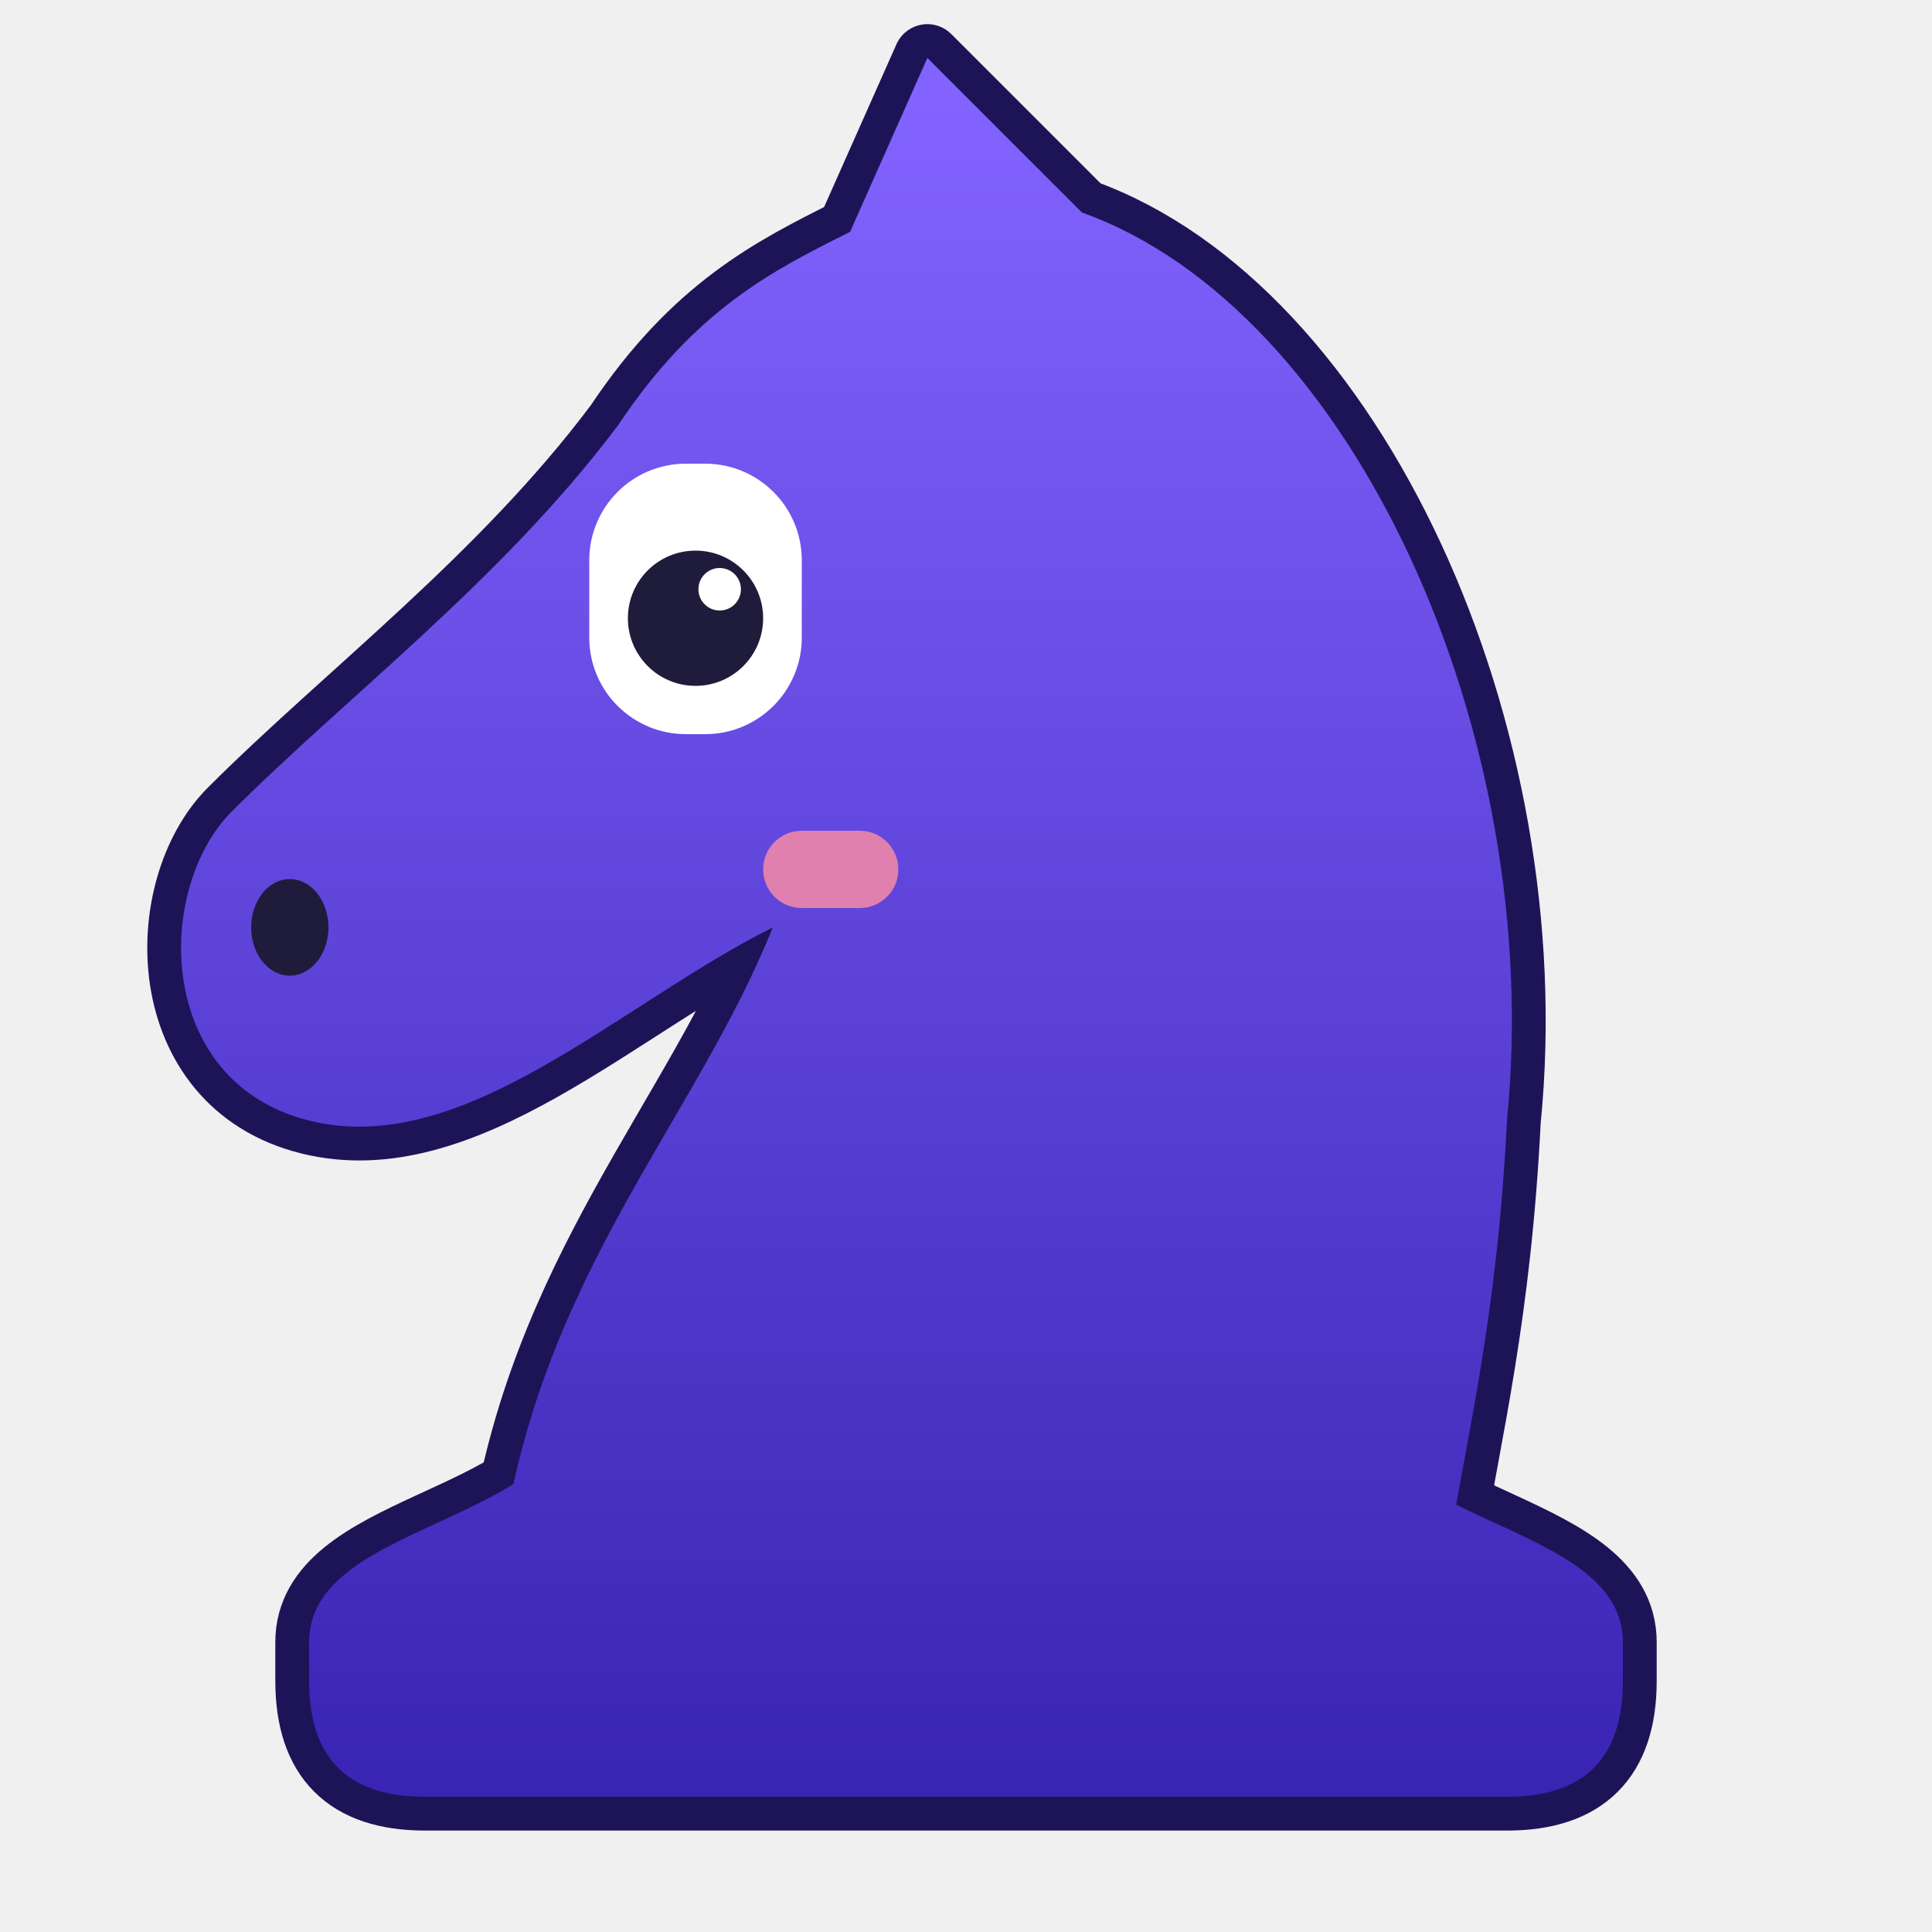
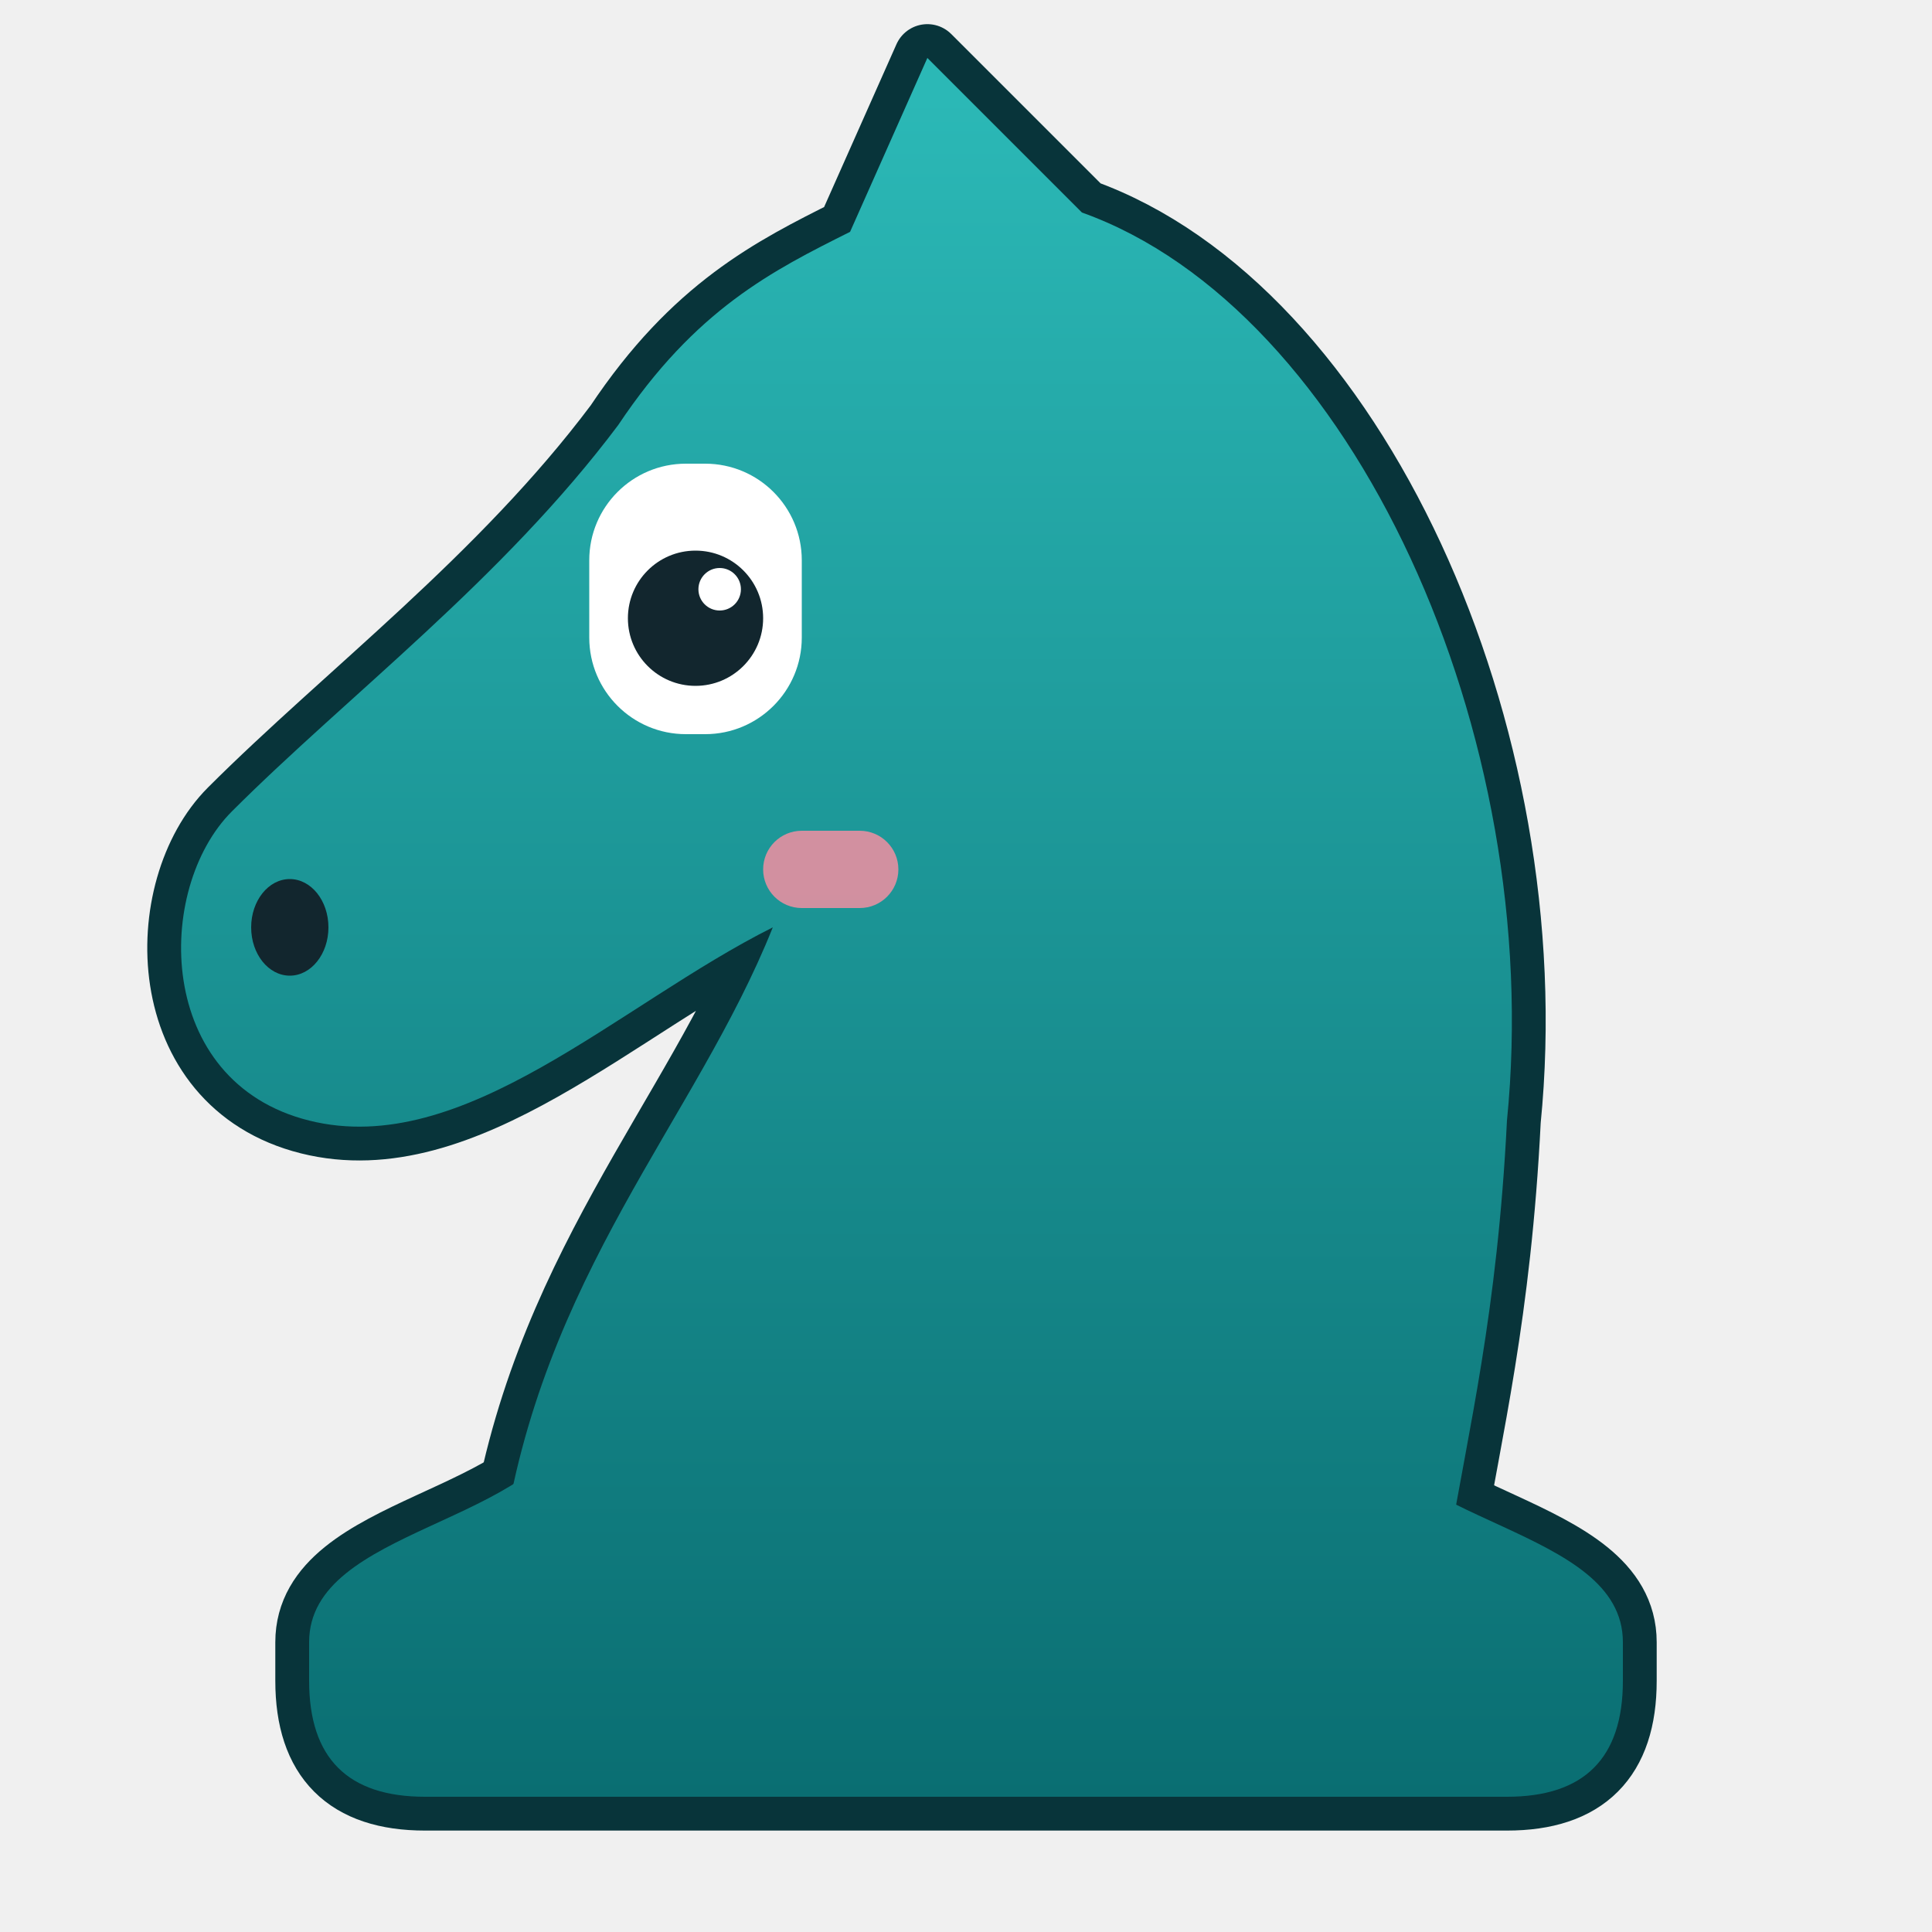
<svg xmlns="http://www.w3.org/2000/svg" xmlns:xlink="http://www.w3.org/1999/xlink" viewBox="0 0 200 200" width="100" height="100">
  <defs>
    <g id="sbn">
      <path d="M60 146 C56 158 32 158 32 170 V174 Q32 186 44 186 H156 Q168 186 168 174 V170 C168 158 144 158 140 146Z" />
      <path d="M52 160 C56 132 72 116 80 96 C64 104 48 120 32 116 C16 112 16 92 24 84 C36 72 52 60 64 44 C72 32 80 28 88 24 L96 6 L112 22 C140 32 160 76 156 116 C155 136 152 148 150 160Z" />
    </g>
    <linearGradient id="gbn" gradientUnits="userSpaceOnUse" x1="0" y1="10" x2="0" y2="186">
-       <stop offset="0" stop-color="#8263ff" />
-       <stop offset="1" stop-color="#3a24b4" />
+       <stop offset="0" stop-color="#2bb8b6" />
+       <stop offset="1" stop-color="#0a6e72" />
    </linearGradient>
    <radialGradient id="lbn" cx="0.32" cy="0.2" r="0.62">
      <stop offset="0" stop-color="#fff" stop-opacity="0.34" />
      <stop offset="1" stop-color="#fff" stop-opacity="0" />
    </radialGradient>
    <linearGradient id="dbn" gradientUnits="userSpaceOnUse" x1="0" y1="140" x2="0" y2="186">
-       <stop offset="0" stop-color="#1f1b3a" stop-opacity="0" />
-       <stop offset="1" stop-color="#1f1b3a" stop-opacity="0.16" />
+       <stop offset="0" stop-color="#12262e" stop-opacity="0" />
+       <stop offset="1" stop-color="#12262e" stop-opacity="0.16" />
    </linearGradient>
    <clipPath id="cbn">
      <use xlink:href="#sbn" />
    </clipPath>
  </defs>
-   <use xlink:href="#sbn" fill="#1d1458" stroke="#1d1458" stroke-width="7" stroke-linejoin="round" />
+   <use xlink:href="#sbn" fill="#08343a" stroke="#08343a" stroke-width="7" stroke-linejoin="round" />
  <use xlink:href="#sbn" fill="url(#gbn)" />
  <g clip-path="url(#cbn)">
    <rect width="200" height="200" fill="url(#lbn)" />
    <rect y="140" width="200" height="60" fill="url(#dbn)" />
  </g>
  <rect x="61" y="48" width="22" height="28" rx="10" fill="#fff" />
-   <circle cx="72" cy="64" r="7" fill="#1f1b3a" />
+   <circle cx="72" cy="64" r="7" fill="#12262e" />
  <circle cx="74.5" cy="61" r="2.2" fill="#fff" />
-   <ellipse cx="30" cy="96" rx="4" ry="5" fill="#1f1b3a" />
+   <ellipse cx="30" cy="96" rx="4" ry="5" fill="#12262e" />
  <rect x="79" y="86" width="14" height="8" rx="4" fill="#ff8fa3" opacity="0.8" />
</svg>
